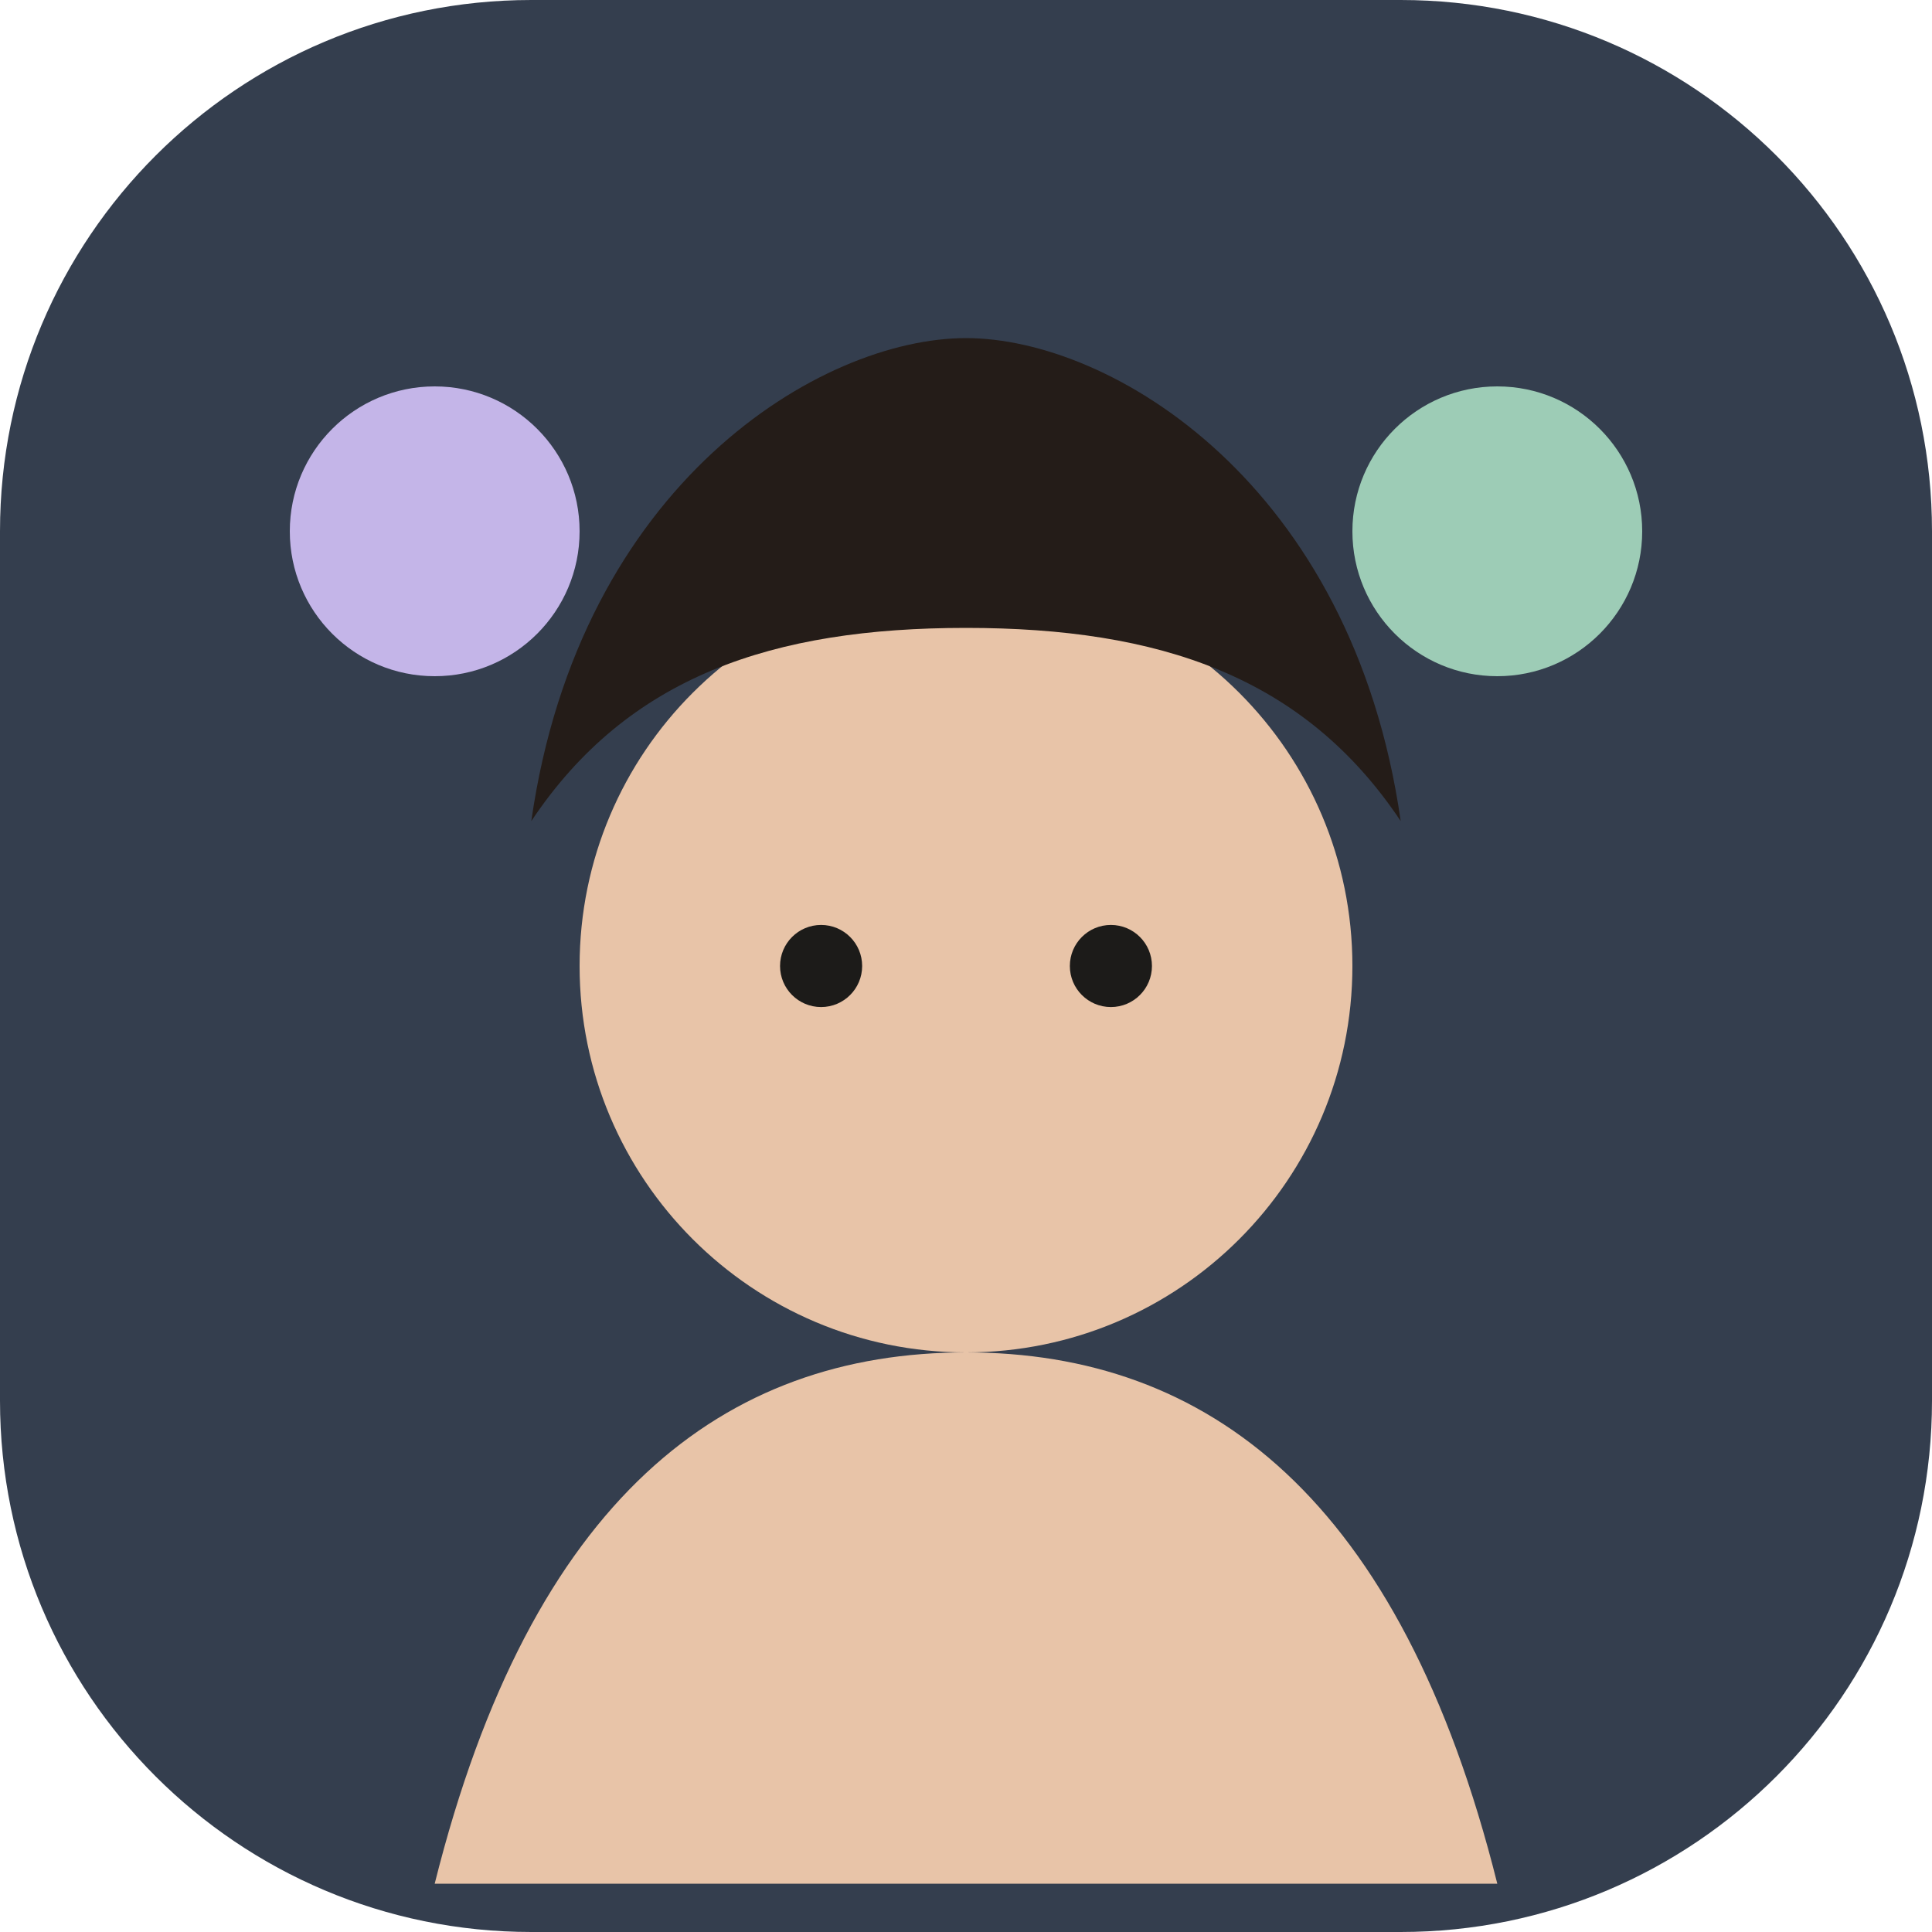
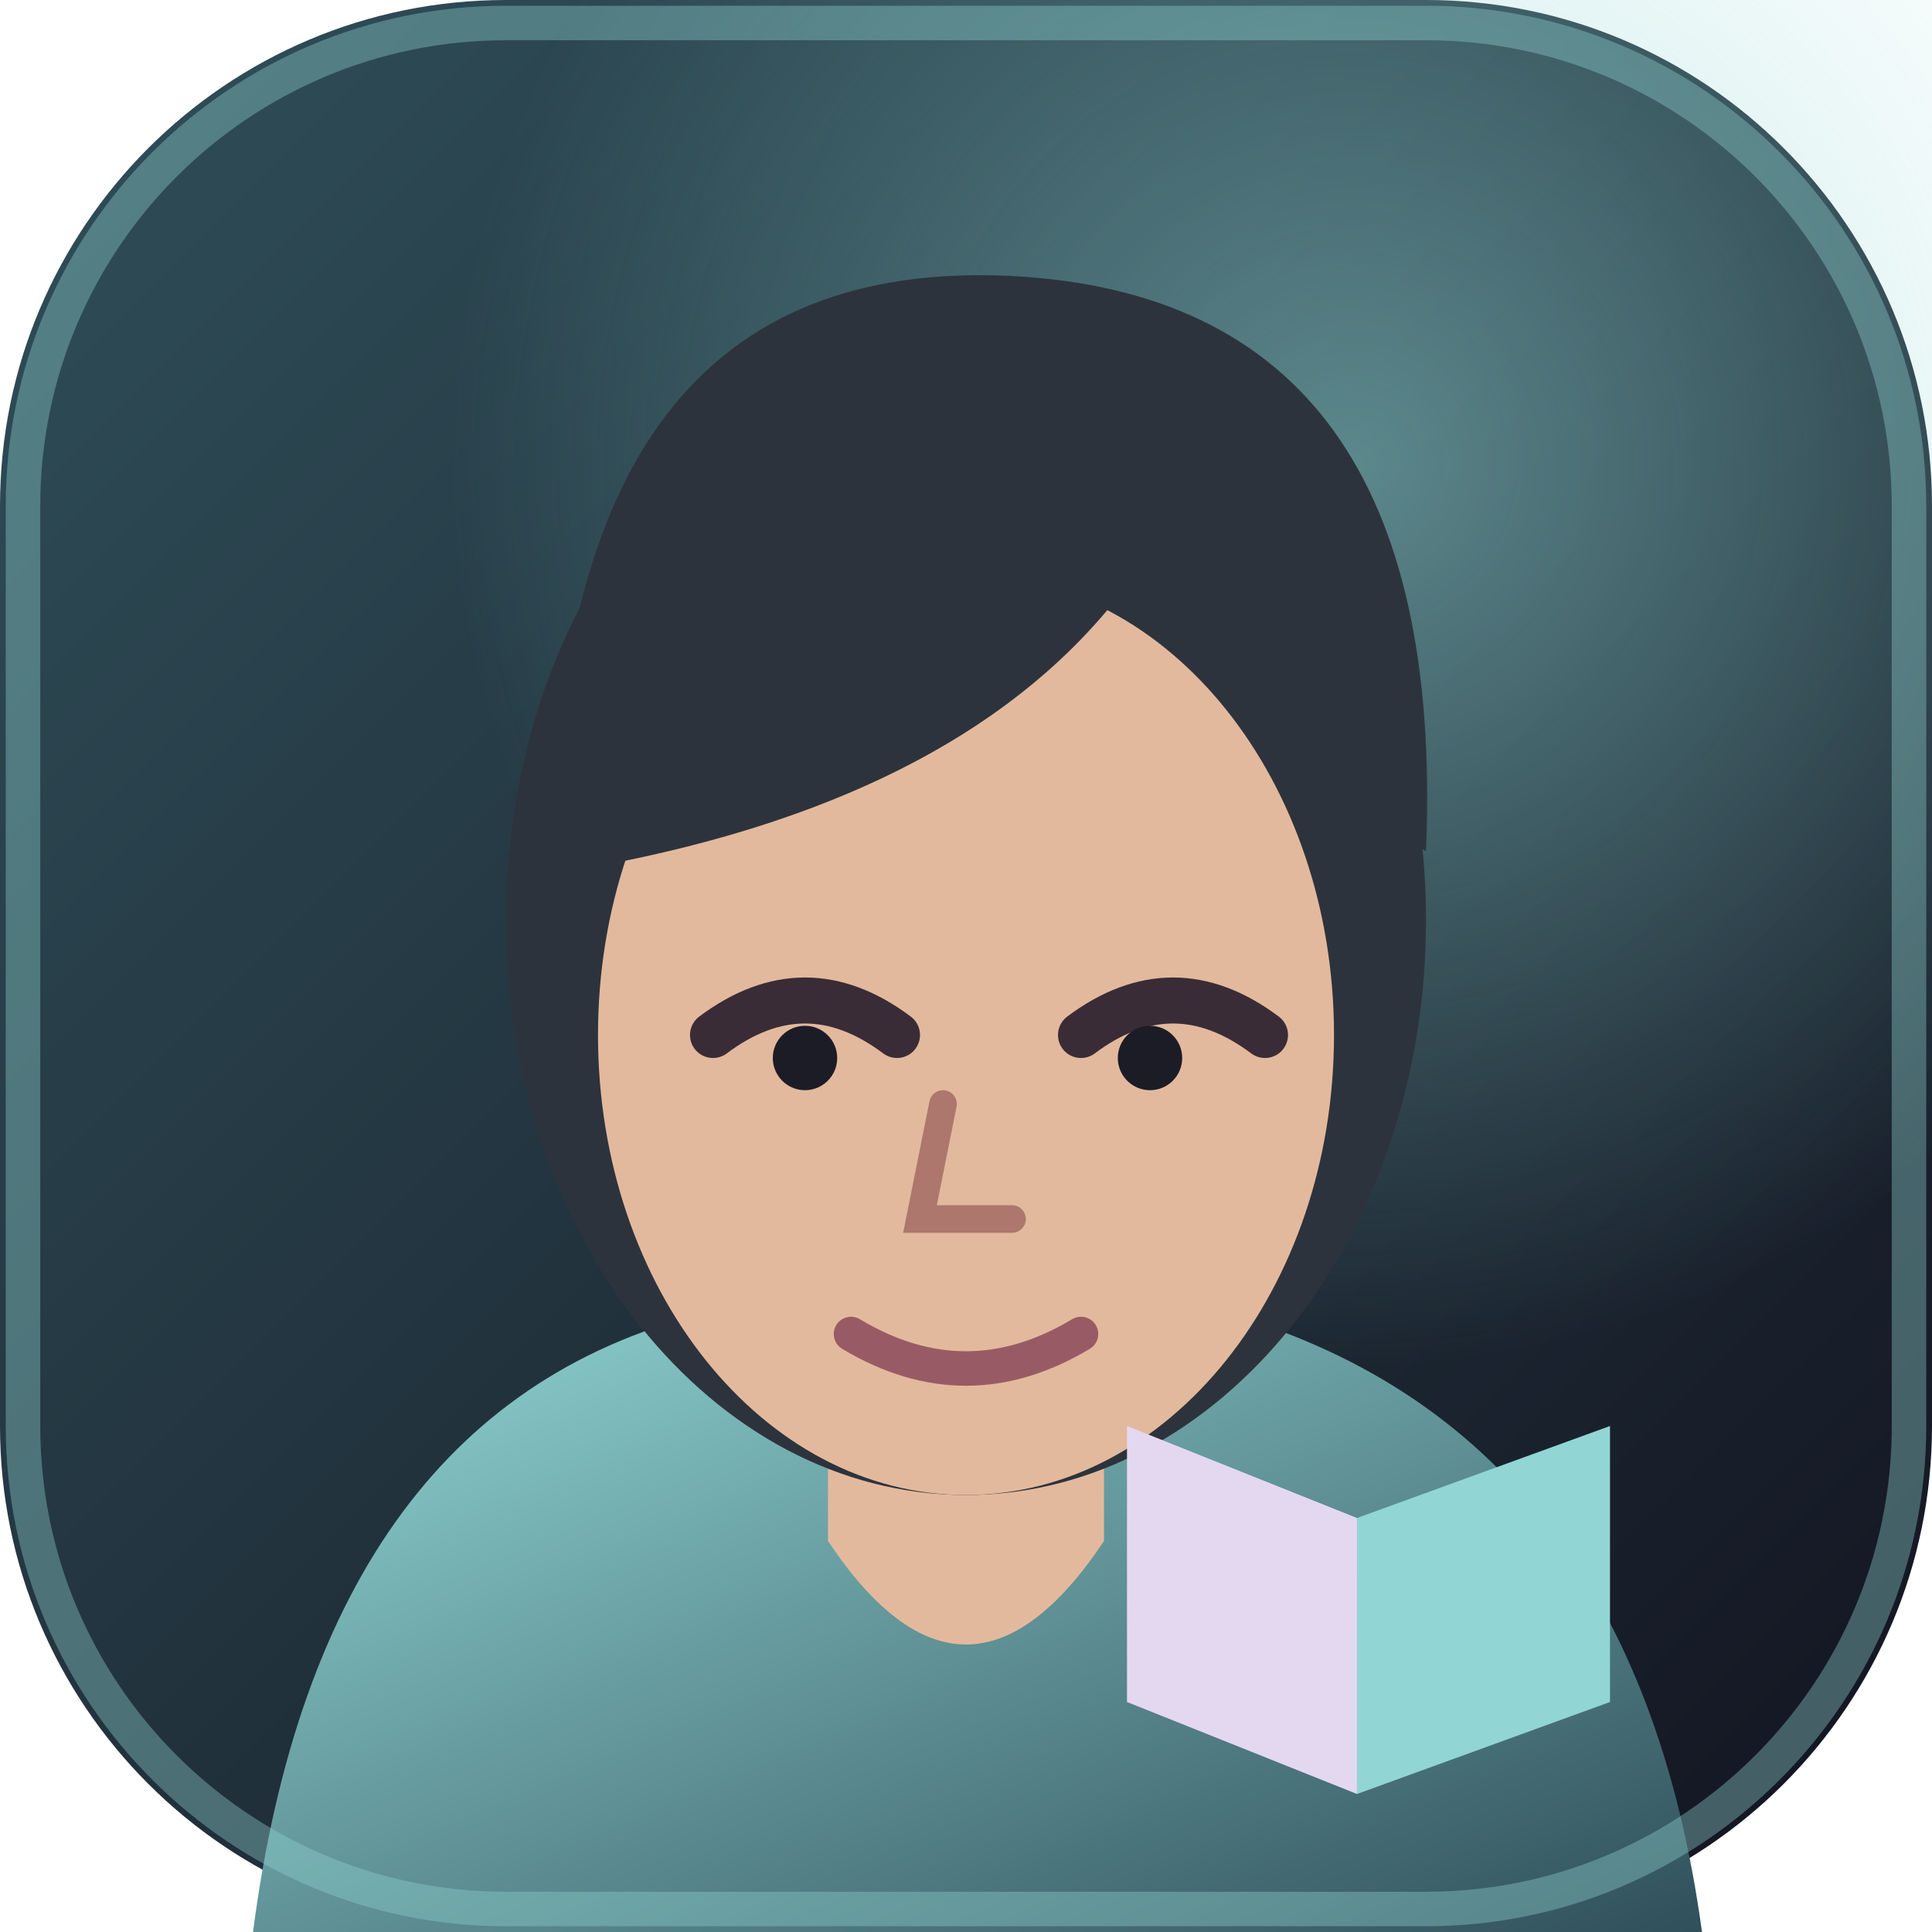
- <svg xmlns="http://www.w3.org/2000/svg" viewBox="0 0 80 80">
-   <rect width="80" height="80" rx="22" fill="#343e4e" />
-   <path d="M18 78c4-16 12-22 22-22s18 6 22 22" fill="#e8c4a8" />
-   <circle cx="40" cy="40" r="16" fill="#e8c4a8" />
-   <path d="M22 34c2-14 12-20 18-20s16 6 18 20c-4-6-10-8-18-8s-14 2-18 8z" fill="#241c18" />
-   <circle cx="34" cy="40" r="1.7" fill="#1c1b19" />
-   <circle cx="46" cy="40" r="1.7" fill="#1c1b19" />
-   <circle cx="18" cy="22" r="6" fill="#c4b5e8" />
-   <circle cx="62" cy="22" r="6" fill="#9dccb6" />
+ <svg xmlns="http://www.w3.org/2000/svg" viewBox="0 0 84 84" role="img" aria-label="translator character portrait">
+   <defs>
+     <linearGradient id="bg" x2="1" y2="1">
+       <stop stop-color="#30505a" />
+       <stop offset="1" stop-color="#12131f" />
+     </linearGradient>
+     <radialGradient id="halo">
+       <stop stop-color="#91d6d4" stop-opacity=".52" />
+       <stop offset="1" stop-color="#91d6d4" stop-opacity="0" />
+     </radialGradient>
+     <linearGradient id="coat" x2="1" y2="1">
+       <stop stop-color="#91d6d4" />
+       <stop offset="1" stop-color="#30505a" />
+     </linearGradient>
+   </defs>
+   <rect width="84" height="84" rx="22" fill="url(#bg)" />
+   <circle cx="59" cy="20" r="40" fill="url(#halo)" />
+   <path d="M11 84q3-23 20-27h22q18 5 21 27Z" fill="url(#coat)" />
+   <path d="M36 54h12v13q-6 9-12 0Z" fill="#e3b99d" />
+   <ellipse cx="42" cy="40" rx="20" ry="25" fill="#2d333c" />
+   <ellipse cx="42" cy="45" rx="16" ry="20" fill="#e3b99d" />
+   <path d="M24 38q0-27 20-26 19 1 18 25-8-4-12-13-7 11-26 14Z" fill="#2d333c" />
+   <path d="M31 45q4-3 8 0m8 0q4-3 8 0" fill="none" stroke="#392c36" stroke-width="2" stroke-linecap="round" />
+   <circle cx="35" cy="46" r="1.4" fill="#1c1c27" />
+   <circle cx="50" cy="46" r="1.4" fill="#1c1c27" />
+   <path d="M41 48l-1 5h4" fill="none" stroke="#ad776d" stroke-width="1.2" stroke-linecap="round" />
+   <path d="M37 58q5 3 10 0" fill="none" stroke="#985b66" stroke-width="1.5" stroke-linecap="round" />
+   <path d="M59 66l11-4v12l-11 4Z" fill="#91d6d4" />
+   <path d="M59 66l-10-4v12l10 4Z" fill="#e4d8f0" />
+   <rect x="1" y="1" width="82" height="82" rx="21" fill="none" stroke="#91d6d4" stroke-opacity=".38" stroke-width="1.5" />
</svg>
